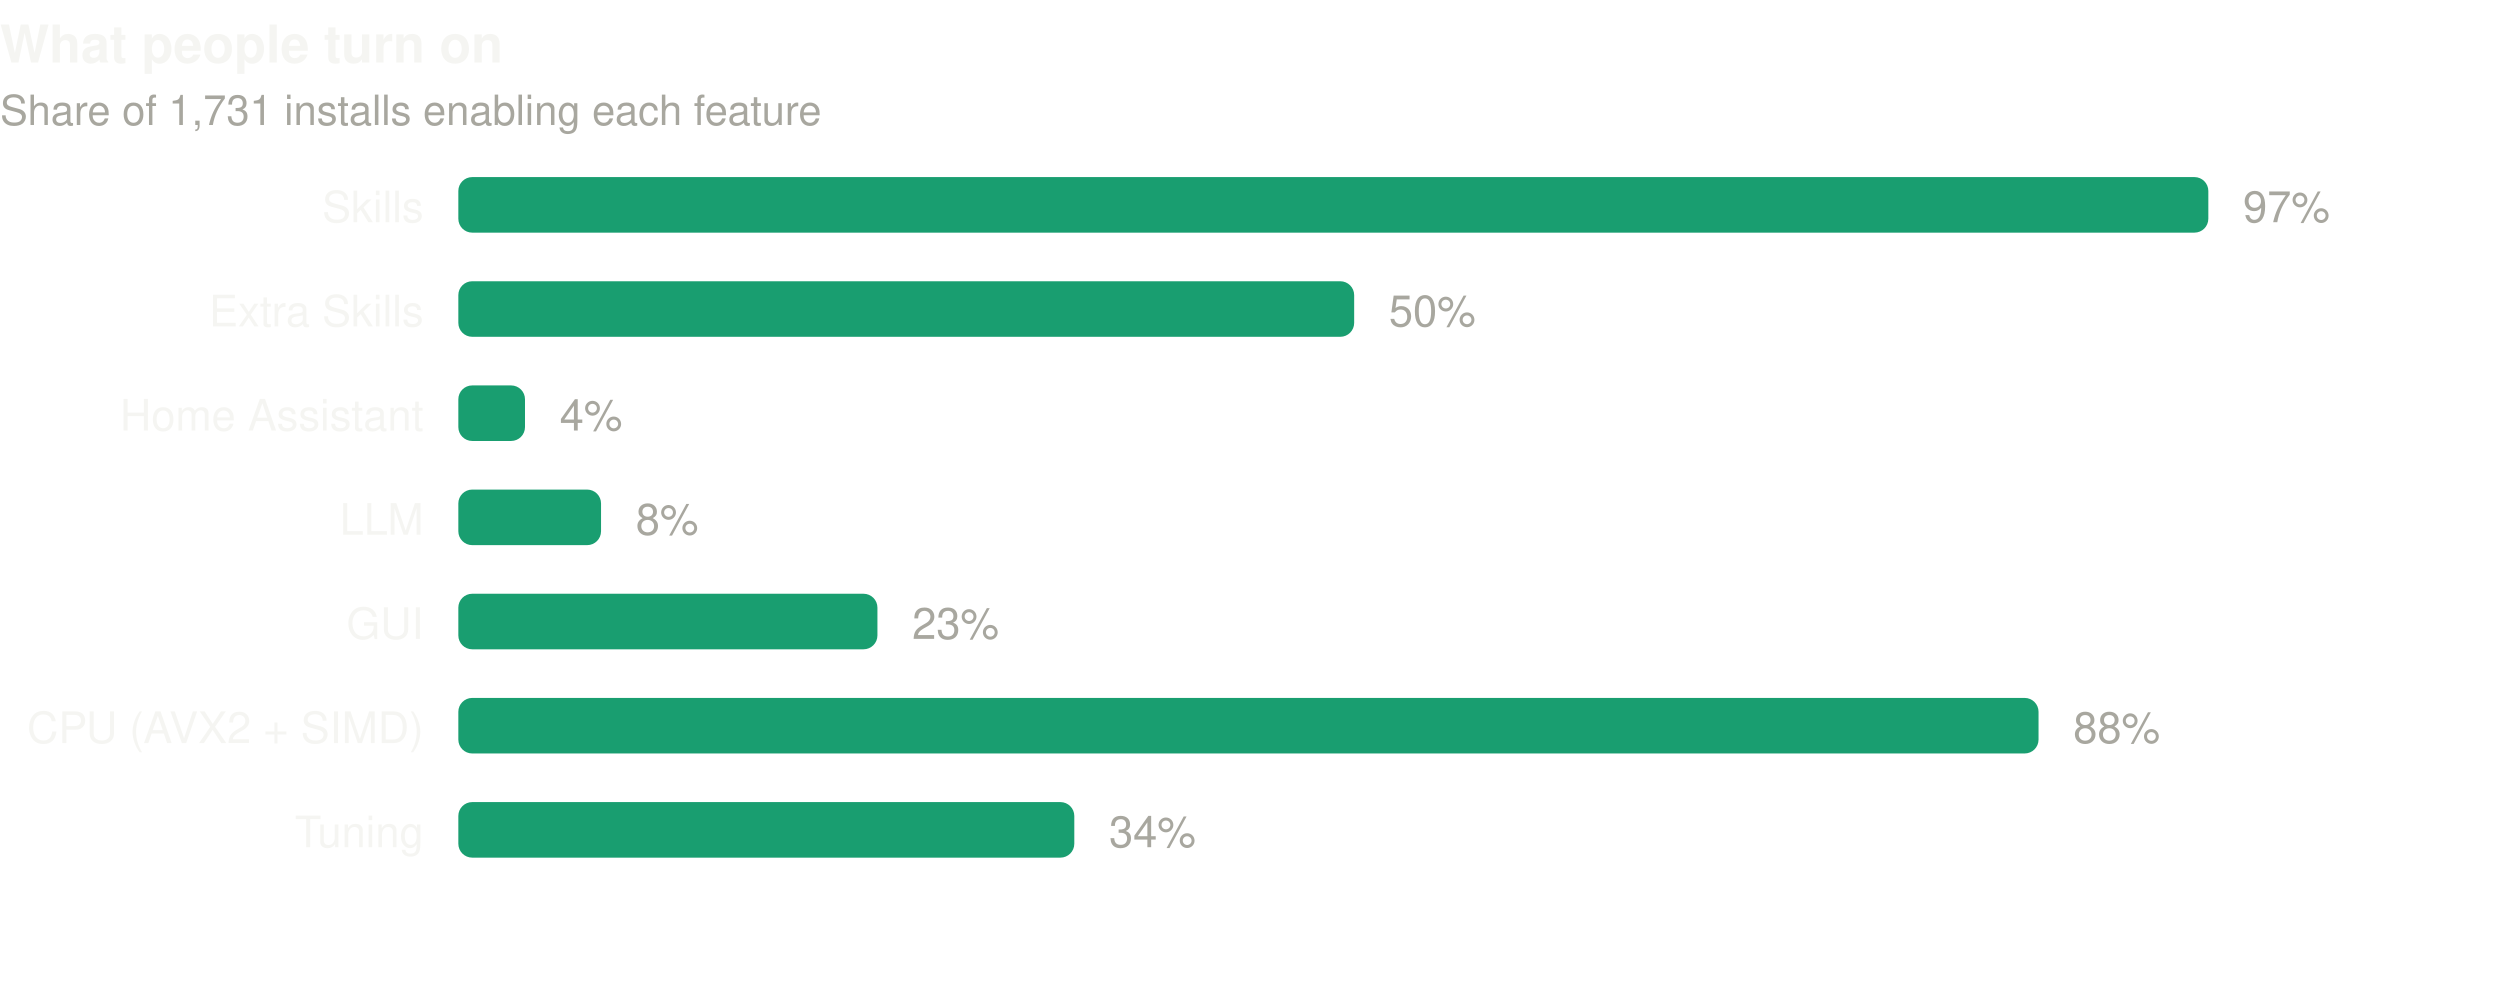
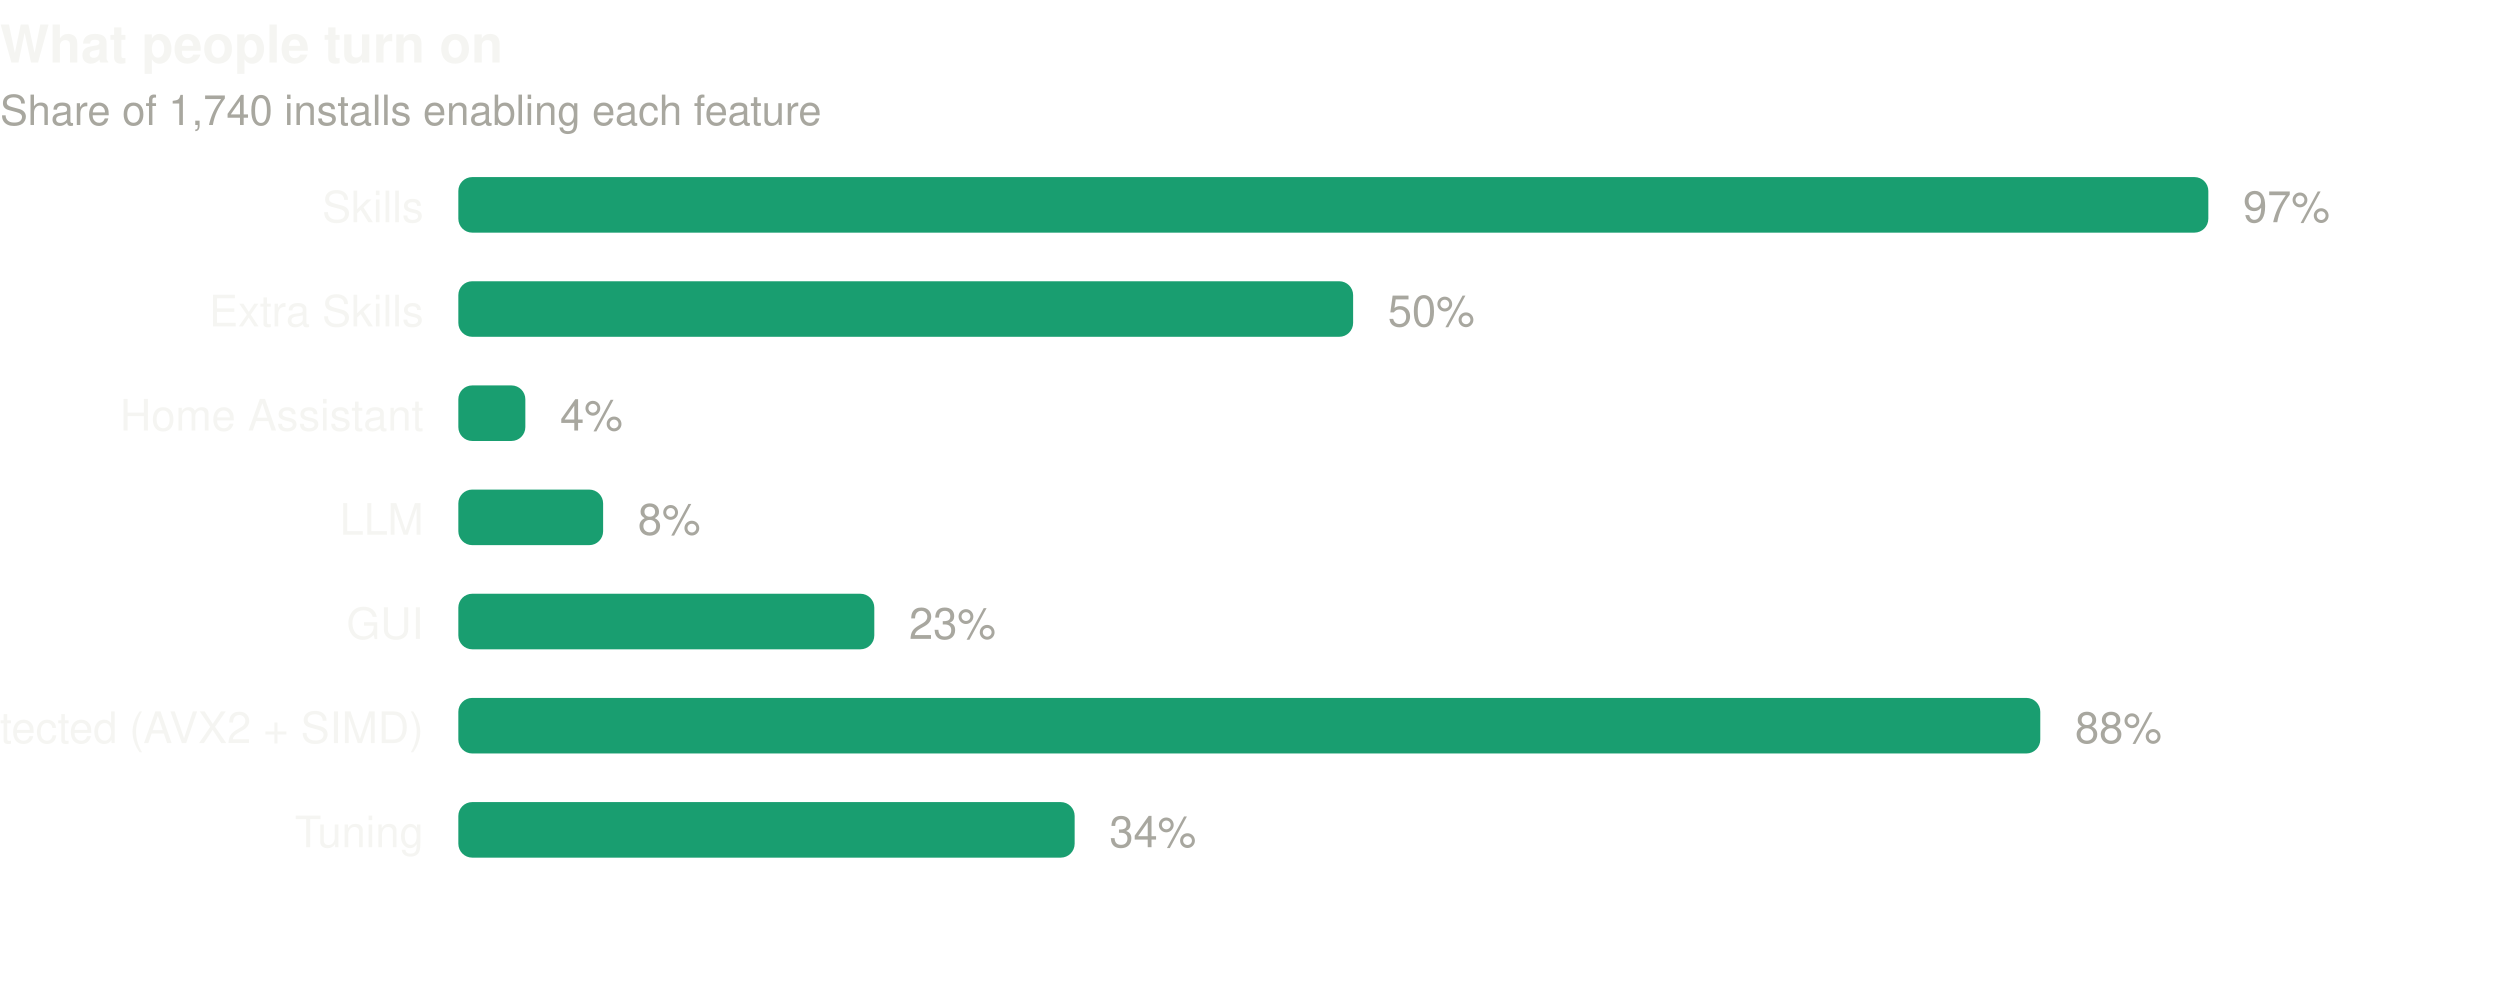
- <svg xmlns="http://www.w3.org/2000/svg" width="720" height="284" viewBox="0 0 720 284" role="img" aria-label="What people turn on. Share of 1,731 installs enabling each feature">
+ <svg xmlns="http://www.w3.org/2000/svg" width="720" height="284" viewBox="0 0 720 284" role="img" aria-label="What people turn on. Share of 1,740 installs enabling each feature">
  <text x="0" y="18" font-family="ui-sans-serif,-apple-system,BlinkMacSystemFont,'Segoe UI',Helvetica,Arial,sans-serif" font-size="15" font-weight="600" fill="#f5f5f2">What people turn on</text>
-   <text x="0" y="36" font-family="ui-sans-serif,-apple-system,BlinkMacSystemFont,'Segoe UI',Helvetica,Arial,sans-serif" font-size="12" fill="#a8a79f">Share of 1,731 installs enabling each feature</text>
+   <text x="0" y="36" font-family="ui-sans-serif,-apple-system,BlinkMacSystemFont,'Segoe UI',Helvetica,Arial,sans-serif" font-size="12" fill="#a8a79f">Share of 1,740 installs enabling each feature</text>
  <text x="122" y="64.0" text-anchor="end" font-family="ui-sans-serif,-apple-system,BlinkMacSystemFont,'Segoe UI',Helvetica,Arial,sans-serif" font-size="12.5" fill="#f5f5f2">Skills</text>
  <rect x="132" y="51.0" width="504.0" height="16" rx="4" fill="#199e70" />
  <text x="646.0" y="64.0" font-family="ui-sans-serif,-apple-system,BlinkMacSystemFont,'Segoe UI',Helvetica,Arial,sans-serif" font-size="12.5" fill="#a8a79f">97%</text>
  <text x="122" y="94.0" text-anchor="end" font-family="ui-sans-serif,-apple-system,BlinkMacSystemFont,'Segoe UI',Helvetica,Arial,sans-serif" font-size="12.5" fill="#f5f5f2">Extra Skills</text>
-   <rect x="132" y="81.0" width="258.0" height="16" rx="4" fill="#199e70" />
-   <text x="400.0" y="94.0" font-family="ui-sans-serif,-apple-system,BlinkMacSystemFont,'Segoe UI',Helvetica,Arial,sans-serif" font-size="12.5" fill="#a8a79f">50%</text>
+   <rect x="132" y="81.0" width="257.7" height="16" rx="4" fill="#199e70" />
+   <text x="399.7" y="94.0" font-family="ui-sans-serif,-apple-system,BlinkMacSystemFont,'Segoe UI',Helvetica,Arial,sans-serif" font-size="12.5" fill="#a8a79f">50%</text>
  <text x="122" y="124.0" text-anchor="end" font-family="ui-sans-serif,-apple-system,BlinkMacSystemFont,'Segoe UI',Helvetica,Arial,sans-serif" font-size="12.5" fill="#f5f5f2">Home Assistant</text>
-   <rect x="132" y="111.0" width="19.2" height="16" rx="4" fill="#199e70" />
-   <text x="161.2" y="124.0" font-family="ui-sans-serif,-apple-system,BlinkMacSystemFont,'Segoe UI',Helvetica,Arial,sans-serif" font-size="12.5" fill="#a8a79f">4%</text>
+   <rect x="132" y="111.0" width="19.3" height="16" rx="4" fill="#199e70" />
+   <text x="161.3" y="124.0" font-family="ui-sans-serif,-apple-system,BlinkMacSystemFont,'Segoe UI',Helvetica,Arial,sans-serif" font-size="12.5" fill="#a8a79f">4%</text>
  <text x="122" y="154.0" text-anchor="end" font-family="ui-sans-serif,-apple-system,BlinkMacSystemFont,'Segoe UI',Helvetica,Arial,sans-serif" font-size="12.5" fill="#f5f5f2">LLM</text>
-   <rect x="132" y="141.0" width="41.1" height="16" rx="4" fill="#199e70" />
-   <text x="183.1" y="154.0" font-family="ui-sans-serif,-apple-system,BlinkMacSystemFont,'Segoe UI',Helvetica,Arial,sans-serif" font-size="12.5" fill="#a8a79f">8%</text>
+   <rect x="132" y="141.0" width="41.7" height="16" rx="4" fill="#199e70" />
+   <text x="183.7" y="154.0" font-family="ui-sans-serif,-apple-system,BlinkMacSystemFont,'Segoe UI',Helvetica,Arial,sans-serif" font-size="12.5" fill="#a8a79f">8%</text>
  <text x="122" y="184.0" text-anchor="end" font-family="ui-sans-serif,-apple-system,BlinkMacSystemFont,'Segoe UI',Helvetica,Arial,sans-serif" font-size="12.5" fill="#f5f5f2">GUI</text>
-   <rect x="132" y="171.0" width="120.7" height="16" rx="4" fill="#199e70" />
-   <text x="262.7" y="184.0" font-family="ui-sans-serif,-apple-system,BlinkMacSystemFont,'Segoe UI',Helvetica,Arial,sans-serif" font-size="12.5" fill="#a8a79f">23%</text>
-   <text x="122" y="214.0" text-anchor="end" font-family="ui-sans-serif,-apple-system,BlinkMacSystemFont,'Segoe UI',Helvetica,Arial,sans-serif" font-size="12.5" fill="#f5f5f2">CPU (AVX2 + SIMD)</text>
-   <rect x="132" y="201.0" width="455.1" height="16" rx="4" fill="#199e70" />
-   <text x="597.1" y="214.0" font-family="ui-sans-serif,-apple-system,BlinkMacSystemFont,'Segoe UI',Helvetica,Arial,sans-serif" font-size="12.5" fill="#a8a79f">88%</text>
+   <rect x="132" y="171.0" width="119.8" height="16" rx="4" fill="#199e70" />
+   <text x="261.8" y="184.0" font-family="ui-sans-serif,-apple-system,BlinkMacSystemFont,'Segoe UI',Helvetica,Arial,sans-serif" font-size="12.5" fill="#a8a79f">23%</text>
+   <text x="122" y="214.0" text-anchor="end" font-family="ui-sans-serif,-apple-system,BlinkMacSystemFont,'Segoe UI',Helvetica,Arial,sans-serif" font-size="12.5" fill="#f5f5f2">CPU capability detected (AVX2 + SIMD)</text>
+   <rect x="132" y="201.0" width="455.6" height="16" rx="4" fill="#199e70" />
+   <text x="597.6" y="214.0" font-family="ui-sans-serif,-apple-system,BlinkMacSystemFont,'Segoe UI',Helvetica,Arial,sans-serif" font-size="12.5" fill="#a8a79f">88%</text>
  <text x="122" y="244.0" text-anchor="end" font-family="ui-sans-serif,-apple-system,BlinkMacSystemFont,'Segoe UI',Helvetica,Arial,sans-serif" font-size="12.5" fill="#f5f5f2">Tuning</text>
-   <rect x="132" y="231.0" width="177.4" height="16" rx="4" fill="#199e70" />
-   <text x="319.4" y="244.0" font-family="ui-sans-serif,-apple-system,BlinkMacSystemFont,'Segoe UI',Helvetica,Arial,sans-serif" font-size="12.5" fill="#a8a79f">34%</text>
+   <rect x="132" y="231.0" width="177.5" height="16" rx="4" fill="#199e70" />
+   <text x="319.5" y="244.0" font-family="ui-sans-serif,-apple-system,BlinkMacSystemFont,'Segoe UI',Helvetica,Arial,sans-serif" font-size="12.5" fill="#a8a79f">34%</text>
</svg>
